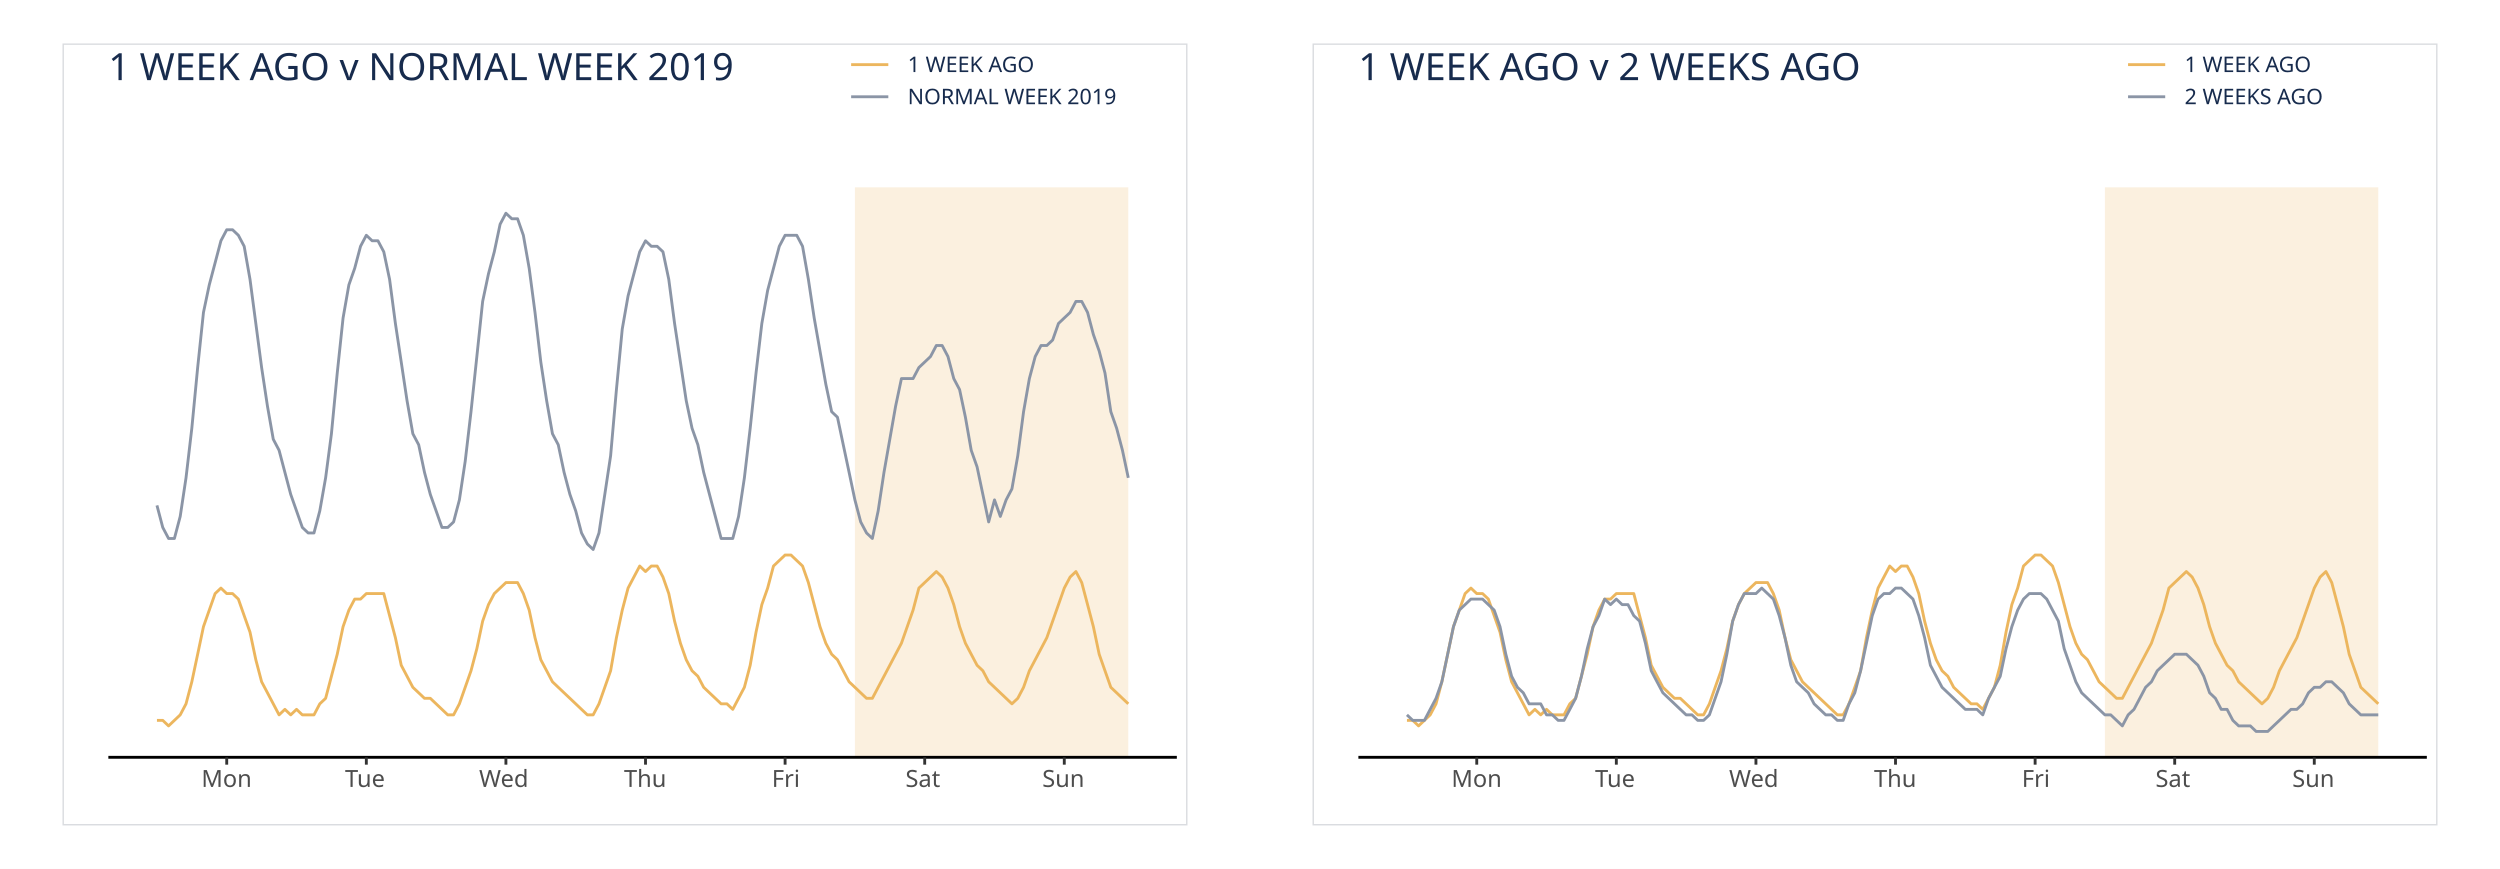
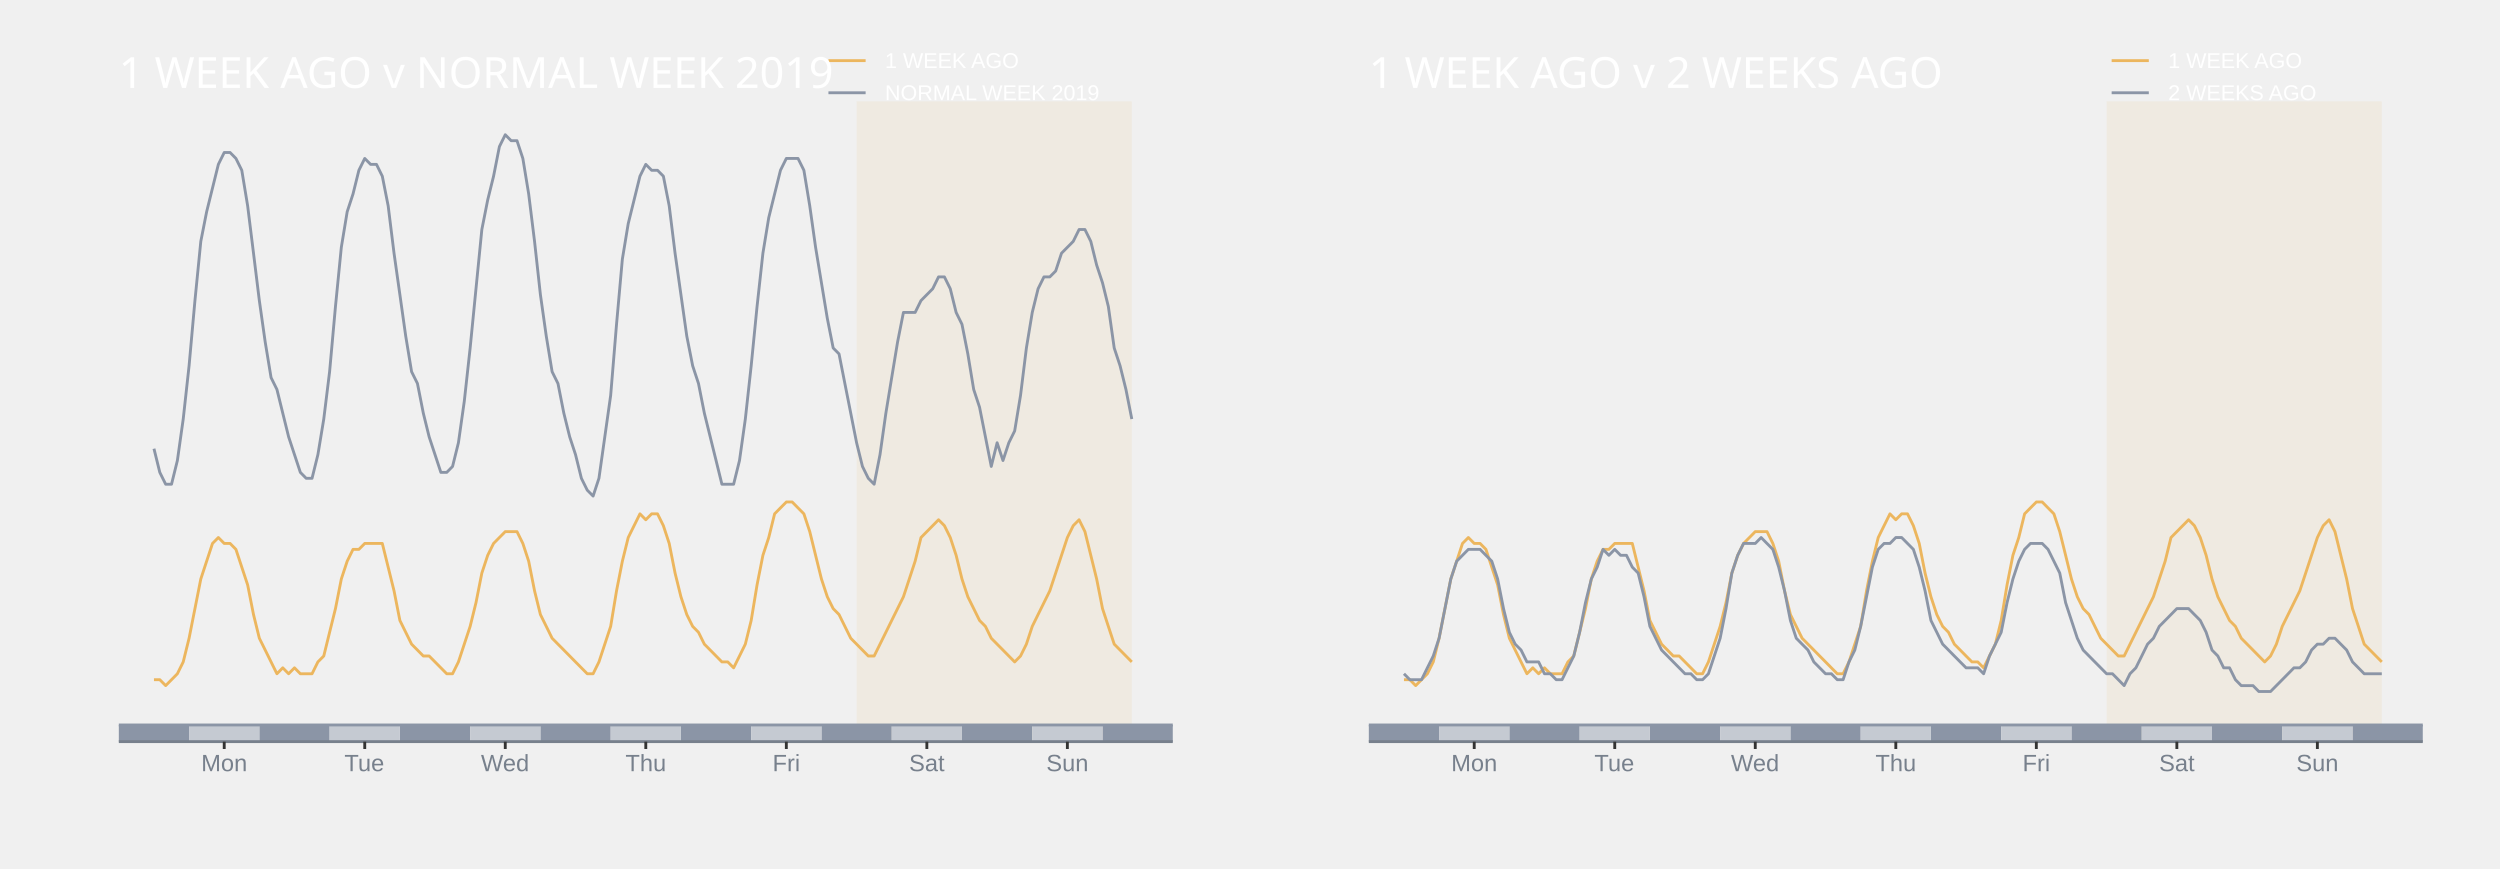
<svg xmlns="http://www.w3.org/2000/svg" viewBox="0 0 929.76 323.15">
  <defs>
    <style type="text/css">
    line, polyline, polygon, path, rect, circle {
      fill: none;
      stroke: #000000;
      stroke-linecap: round;
      stroke-linejoin: round;
      stroke-miterlimit: 10.00;
    }
  </style>
  </defs>
-   <rect width="100%" height="100%" style="stroke: none; fill: #FFFFFF;" />
+   <rect width="100%" height="100%" style="stroke: none; fill: none;" />
  <defs>
    <clipPath id="cpMjMuMjR8NDQxLjY0fDMwNi45OXwxNi4xNg==">
      <rect x="23.24" y="16.16" width="418.39" height="290.83" />
    </clipPath>
  </defs>
-   <rect x="23.24" y="16.16" width="418.39" height="290.83" style="stroke-width: 1.07; stroke: #DADCE0;" clip-path="url(#cpMjMuMjR8NDQxLjY0fDMwNi45OXwxNi4xNg==)" />
  <defs>
    <clipPath id="cpMC4wMHw5MjkuNzZ8MzIzLjE1fDAuMDA=">
      <rect x="0.00" y="0.00" width="929.76" height="323.15" />
    </clipPath>
  </defs>
  <defs>
-     <clipPath id="cpNDAuMzB8NDM3LjY3fDI4MS42NXw2OS42Ng==">
-       <rect x="40.30" y="69.66" width="397.37" height="211.99" />
+     <clipPath id="cpNDQuMTl8NDM2LjE2fDI3NS44MnwzNy42OQ==">
+       <rect x="44.19" y="37.69" width="391.97" height="238.13" />
    </clipPath>
  </defs>
-   <rect x="40.30" y="69.66" width="397.37" height="211.99" style="stroke-width: 1.07; stroke: none; fill: #FFFFFF;" clip-path="url(#cpNDAuMzB8NDM3LjY3fDI4MS42NXw2OS42Ng==)" />
-   <rect x="317.94" y="69.66" width="101.67" height="211.99" style="stroke-width: 1.07; stroke: none; stroke-linecap: square; stroke-linejoin: miter; fill: #FBF0DF;" clip-path="url(#cpNDAuMzB8NDM3LjY3fDI4MS42NXw2OS42Ng==)" />
-   <polyline points="58.37,267.91 60.53,267.91 62.69,269.96 64.86,267.91 67.02,265.86 69.18,261.76 71.34,253.56 73.51,243.31 75.67,233.06 77.83,226.91 80.00,220.76 82.16,218.71 84.32,220.76 86.49,220.76 88.65,222.81 90.81,228.96 92.98,235.11 95.14,245.36 97.30,253.56 99.47,257.66 101.63,261.76 103.79,265.86 105.95,263.81 108.12,265.86 110.28,263.81 112.44,265.86 114.61,265.86 116.77,265.86 118.93,261.76 121.10,259.71 123.26,251.51 125.42,243.31 127.59,233.06 129.75,226.91 131.91,222.81 134.08,222.81 136.24,220.76 138.40,220.76 140.56,220.76 142.73,220.76 144.89,228.96 147.05,237.16 149.22,247.41 151.38,251.51 153.54,255.61 155.71,257.66 157.87,259.71 160.03,259.71 162.20,261.76 164.36,263.81 166.52,265.86 168.69,265.86 170.85,261.76 173.01,255.61 175.17,249.46 177.34,241.26 179.50,231.01 181.66,224.86 183.83,220.76 185.99,218.71 188.15,216.66 190.32,216.66 192.48,216.66 194.64,220.76 196.81,226.91 198.97,237.16 201.13,245.36 203.30,249.46 205.46,253.56 207.62,255.61 209.78,257.66 211.95,259.71 214.11,261.76 216.27,263.81 218.44,265.86 220.60,265.86 222.76,261.76 224.93,255.61 227.09,249.46 229.25,237.16 231.42,226.91 233.58,218.71 235.74,214.61 237.91,210.51 240.07,212.56 242.23,210.51 244.39,210.51 246.56,214.61 248.72,220.76 250.88,231.01 253.05,239.21 255.21,245.36 257.37,249.46 259.54,251.51 261.70,255.61 263.86,257.66 266.03,259.71 268.19,261.76 270.35,261.76 272.52,263.81 274.68,259.71 276.84,255.61 279.00,247.41 281.17,235.11 283.33,224.86 285.49,218.71 287.66,210.51 289.82,208.46 291.98,206.41 294.15,206.41 296.31,208.46 298.47,210.51 300.64,216.66 302.80,224.86 304.96,233.06 307.12,239.21 309.29,243.31 311.45,245.36 313.61,249.46 315.78,253.56 317.94,255.61 320.10,257.66 322.27,259.71 324.43,259.71 326.59,255.61 328.76,251.51 330.92,247.41 333.08,243.31 335.25,239.21 337.41,233.06 339.57,226.91 341.73,218.71 343.90,216.66 346.06,214.61 348.22,212.56 350.39,214.61 352.55,218.71 354.71,224.86 356.88,233.06 359.04,239.21 361.20,243.31 363.37,247.41 365.53,249.46 367.69,253.56 369.86,255.61 372.02,257.66 374.18,259.71 376.34,261.76 378.51,259.71 380.67,255.61 382.83,249.46 385.00,245.36 387.16,241.26 389.32,237.16 391.49,231.01 393.65,224.86 395.81,218.71 397.98,214.61 400.14,212.56 402.30,216.66 404.47,224.86 406.63,233.06 408.79,243.31 410.95,249.46 413.12,255.61 415.28,257.66 417.44,259.71 419.61,261.76 " style="stroke-width: 1.07; stroke: #ECB65E; stroke-linecap: butt;" clip-path="url(#cpNDAuMzB8NDM3LjY3fDI4MS42NXw2OS42Ng==)" />
-   <polyline points="58.37,187.96 60.53,196.16 62.69,200.26 64.86,200.26 67.02,192.06 69.18,177.71 71.34,159.26 73.51,136.70 75.67,116.20 77.83,105.95 80.00,97.75 82.16,89.55 84.32,85.45 86.49,85.45 88.65,87.50 90.81,91.60 92.98,103.90 95.14,120.30 97.30,136.70 99.47,151.06 101.63,163.36 103.79,167.46 105.95,175.66 108.12,183.86 110.28,190.01 112.44,196.16 114.61,198.21 116.77,198.21 118.93,190.01 121.10,177.71 123.26,161.31 125.42,138.75 127.59,118.25 129.75,105.95 131.91,99.80 134.08,91.60 136.24,87.50 138.40,89.55 140.56,89.55 142.73,93.65 144.89,103.90 147.05,120.30 149.22,134.65 151.38,149.01 153.54,161.31 155.71,165.41 157.87,175.66 160.03,183.86 162.20,190.01 164.36,196.16 166.52,196.16 168.69,194.11 170.85,185.91 173.01,171.56 175.17,153.11 177.34,132.60 179.50,112.10 181.66,101.85 183.83,93.65 185.99,83.40 188.15,79.30 190.32,81.35 192.48,81.35 194.64,87.50 196.81,99.80 198.97,116.20 201.13,134.65 203.30,149.01 205.46,161.31 207.62,165.41 209.78,175.66 211.95,183.86 214.11,190.01 216.27,198.21 218.44,202.31 220.60,204.36 222.76,198.21 224.93,183.86 227.09,169.51 229.25,144.91 231.42,122.35 233.58,110.05 235.74,101.85 237.91,93.65 240.07,89.55 242.23,91.60 244.39,91.60 246.56,93.65 248.72,103.90 250.88,120.30 253.05,134.65 255.21,149.01 257.37,159.26 259.54,165.41 261.70,175.66 263.86,183.86 266.03,192.06 268.19,200.26 270.35,200.26 272.52,200.26 274.68,192.06 276.84,177.71 279.00,159.26 281.17,138.75 283.33,120.30 285.49,108.00 287.66,99.80 289.82,91.60 291.98,87.50 294.15,87.50 296.31,87.50 298.47,91.60 300.64,103.90 302.80,118.25 304.96,130.55 307.12,142.86 309.29,153.11 311.45,155.16 313.61,165.41 315.78,175.66 317.94,185.91 320.10,194.11 322.27,198.21 324.43,200.26 326.59,190.01 328.76,175.66 330.92,163.36 333.08,151.06 335.25,140.80 337.41,140.80 339.57,140.80 341.73,136.70 343.90,134.65 346.06,132.60 348.22,128.50 350.39,128.50 352.55,132.60 354.71,140.80 356.88,144.91 359.04,155.16 361.20,167.46 363.37,173.61 365.53,183.86 367.69,194.11 369.86,185.91 372.02,192.06 374.18,185.91 376.34,181.81 378.51,169.51 380.67,153.11 382.83,140.80 385.00,132.60 387.16,128.50 389.32,128.50 391.49,126.45 393.65,120.30 395.81,118.25 397.98,116.20 400.14,112.10 402.30,112.10 404.47,116.20 406.63,124.40 408.79,130.55 410.95,138.75 413.12,153.11 415.28,159.26 417.44,167.46 419.61,177.71 " style="stroke-width: 1.07; stroke: #8B95A6; stroke-linecap: butt;" clip-path="url(#cpNDAuMzB8NDM3LjY3fDI4MS42NXw2OS42Ng==)" />
+   <rect x="318.57" y="37.69" width="102.35" height="238.13" style="stroke-width: 1.07; stroke: none; stroke-linecap: square; stroke-linejoin: miter; fill: #ECB65E; fill-opacity: 0.10;" clip-path="url(#cpNDQuMTl8NDM2LjE2fDI3NS44MnwzNy42OQ==)" />
+   <rect x="44.19" y="269.61" width="26.13" height="6.21" style="stroke-width: 1.07; stroke: none; stroke-linecap: square; stroke-linejoin: miter; fill: #8B95A6;" clip-path="url(#cpNDQuMTl8NDM2LjE2fDI3NS44MnwzNy42OQ==)" />
+   <rect x="96.45" y="269.61" width="26.13" height="6.21" style="stroke-width: 1.07; stroke: none; stroke-linecap: square; stroke-linejoin: miter; fill: #8B95A6;" clip-path="url(#cpNDQuMTl8NDM2LjE2fDI3NS44MnwzNy42OQ==)" />
+   <rect x="148.72" y="269.61" width="26.13" height="6.21" style="stroke-width: 1.07; stroke: none; stroke-linecap: square; stroke-linejoin: miter; fill: #8B95A6;" clip-path="url(#cpNDQuMTl8NDM2LjE2fDI3NS44MnwzNy42OQ==)" />
+   <rect x="200.98" y="269.61" width="26.13" height="6.21" style="stroke-width: 1.07; stroke: none; stroke-linecap: square; stroke-linejoin: miter; fill: #8B95A6;" clip-path="url(#cpNDQuMTl8NDM2LjE2fDI3NS44MnwzNy42OQ==)" />
+   <rect x="253.24" y="269.61" width="26.13" height="6.21" style="stroke-width: 1.07; stroke: none; stroke-linecap: square; stroke-linejoin: miter; fill: #8B95A6;" clip-path="url(#cpNDQuMTl8NDM2LjE2fDI3NS44MnwzNy42OQ==)" />
+   <rect x="305.50" y="269.61" width="26.13" height="6.21" style="stroke-width: 1.07; stroke: none; stroke-linecap: square; stroke-linejoin: miter; fill: #8B95A6;" clip-path="url(#cpNDQuMTl8NDM2LjE2fDI3NS44MnwzNy42OQ==)" />
+   <rect x="357.76" y="269.61" width="26.13" height="6.21" style="stroke-width: 1.07; stroke: none; stroke-linecap: square; stroke-linejoin: miter; fill: #8B95A6;" clip-path="url(#cpNDQuMTl8NDM2LjE2fDI3NS44MnwzNy42OQ==)" />
+   <rect x="410.03" y="269.61" width="26.13" height="6.21" style="stroke-width: 1.07; stroke: none; stroke-linecap: square; stroke-linejoin: miter; fill: #8B95A6;" clip-path="url(#cpNDQuMTl8NDM2LjE2fDI3NS44MnwzNy42OQ==)" />
+   <rect x="70.32" y="269.61" width="26.13" height="6.21" style="stroke-width: 1.07; stroke: none; stroke-linecap: square; stroke-linejoin: miter; fill: #C5CAD2;" clip-path="url(#cpNDQuMTl8NDM2LjE2fDI3NS44MnwzNy42OQ==)" />
+   <rect x="122.58" y="269.61" width="26.13" height="6.21" style="stroke-width: 1.07; stroke: none; stroke-linecap: square; stroke-linejoin: miter; fill: #C5CAD2;" clip-path="url(#cpNDQuMTl8NDM2LjE2fDI3NS44MnwzNy42OQ==)" />
+   <rect x="174.85" y="269.61" width="26.13" height="6.21" style="stroke-width: 1.07; stroke: none; stroke-linecap: square; stroke-linejoin: miter; fill: #C5CAD2;" clip-path="url(#cpNDQuMTl8NDM2LjE2fDI3NS44MnwzNy42OQ==)" />
+   <rect x="227.11" y="269.61" width="26.13" height="6.21" style="stroke-width: 1.07; stroke: none; stroke-linecap: square; stroke-linejoin: miter; fill: #C5CAD2;" clip-path="url(#cpNDQuMTl8NDM2LjE2fDI3NS44MnwzNy42OQ==)" />
+   <rect x="279.37" y="269.61" width="26.13" height="6.21" style="stroke-width: 1.07; stroke: none; stroke-linecap: square; stroke-linejoin: miter; fill: #C5CAD2;" clip-path="url(#cpNDQuMTl8NDM2LjE2fDI3NS44MnwzNy42OQ==)" />
+   <rect x="331.63" y="269.61" width="26.13" height="6.21" style="stroke-width: 1.07; stroke: none; stroke-linecap: square; stroke-linejoin: miter; fill: #C5CAD2;" clip-path="url(#cpNDQuMTl8NDM2LjE2fDI3NS44MnwzNy42OQ==)" />
+   <rect x="383.90" y="269.61" width="26.13" height="6.21" style="stroke-width: 1.07; stroke: none; stroke-linecap: square; stroke-linejoin: miter; fill: #C5CAD2;" clip-path="url(#cpNDQuMTl8NDM2LjE2fDI3NS44MnwzNy42OQ==)" />
+   <line x1="44.19" y1="269.61" x2="436.16" y2="269.61" style="stroke-width: 1.07; stroke: #8B95A6; stroke-linecap: butt;" clip-path="url(#cpNDQuMTl8NDM2LjE2fDI3NS44MnwzNy42OQ==)" />
+   <polyline points="57.26,252.78 59.43,252.78 61.61,254.98 63.79,252.78 65.97,250.57 68.14,246.17 70.32,237.36 72.50,226.34 74.68,215.33 76.85,208.72 79.03,202.11 81.21,199.91 83.39,202.11 85.57,202.11 87.74,204.31 89.92,210.92 92.10,217.53 94.28,228.55 96.45,237.36 98.63,241.76 100.81,246.17 102.99,250.57 105.16,248.37 107.34,250.57 109.52,248.37 111.70,250.57 113.87,250.57 116.05,250.57 118.23,246.17 120.41,243.97 122.58,235.15 124.76,226.34 126.94,215.33 129.12,208.72 131.29,204.31 133.47,204.31 135.65,202.11 137.83,202.11 140.01,202.11 142.18,202.11 144.36,210.92 146.54,219.73 148.72,230.75 150.89,235.15 153.07,239.56 155.25,241.76 157.43,243.97 159.60,243.97 161.78,246.17 163.96,248.37 166.14,250.57 168.31,250.57 170.49,246.17 172.67,239.56 174.85,232.95 177.02,224.14 179.20,213.13 181.38,206.52 183.56,202.11 185.73,199.91 187.91,197.71 190.09,197.71 192.27,197.71 194.45,202.11 196.62,208.72 198.80,219.73 200.98,228.55 203.16,232.95 205.33,237.36 207.51,239.56 209.69,241.76 211.87,243.97 214.04,246.17 216.22,248.37 218.40,250.57 220.58,250.57 222.75,246.17 224.93,239.56 227.11,232.95 229.29,219.73 231.46,208.72 233.64,199.91 235.82,195.50 238.00,191.10 240.17,193.30 242.35,191.10 244.53,191.10 246.71,195.50 248.88,202.11 251.06,213.13 253.24,221.94 255.42,228.55 257.60,232.95 259.77,235.15 261.95,239.56 264.13,241.76 266.31,243.97 268.48,246.17 270.66,246.17 272.84,248.37 275.02,243.97 277.19,239.56 279.37,230.75 281.55,217.53 283.73,206.52 285.90,199.91 288.08,191.10 290.26,188.89 292.44,186.69 294.61,186.69 296.79,188.89 298.97,191.10 301.15,197.71 303.32,206.52 305.50,215.33 307.68,221.94 309.86,226.34 312.04,228.55 314.21,232.95 316.39,237.36 318.57,239.56 320.75,241.76 322.92,243.97 325.10,243.97 327.28,239.56 329.46,235.15 331.63,230.75 333.81,226.34 335.99,221.94 338.17,215.33 340.34,208.72 342.52,199.91 344.70,197.71 346.88,195.50 349.05,193.30 351.23,195.50 353.41,199.91 355.59,206.52 357.76,215.33 359.94,221.94 362.12,226.34 364.30,230.75 366.48,232.95 368.65,237.36 370.83,239.56 373.01,241.76 375.19,243.97 377.36,246.17 379.54,243.97 381.72,239.56 383.90,232.95 386.07,228.55 388.25,224.14 390.43,219.73 392.61,213.13 394.78,206.52 396.96,199.91 399.14,195.50 401.32,193.30 403.49,197.71 405.67,206.52 407.85,215.33 410.03,226.34 412.20,232.95 414.38,239.56 416.56,241.76 418.74,243.97 420.92,246.17 " style="stroke-width: 1.07; stroke: #ECB65E; stroke-linecap: butt;" clip-path="url(#cpNDQuMTl8NDM2LjE2fDI3NS44MnwzNy42OQ==)" />
+   <polyline points="57.26,166.87 59.43,175.68 61.61,180.08 63.79,180.08 65.97,171.27 68.14,155.85 70.32,136.03 72.50,111.79 74.68,89.77 76.85,78.75 79.03,69.94 81.21,61.13 83.39,56.72 85.57,56.72 87.74,58.93 89.92,63.33 92.10,76.55 94.28,94.17 96.45,111.79 98.63,127.21 100.81,140.43 102.99,144.84 105.16,153.65 107.34,162.46 109.52,169.07 111.70,175.68 113.87,177.88 116.05,177.88 118.23,169.07 120.41,155.85 122.58,138.23 124.76,114.00 126.94,91.97 129.12,78.75 131.29,72.14 133.47,63.33 135.65,58.93 137.83,61.13 140.01,61.13 142.18,65.53 144.36,76.55 146.54,94.17 148.72,109.59 150.89,125.01 153.07,138.23 155.25,142.63 157.43,153.65 159.60,162.46 161.78,169.07 163.96,175.68 166.14,175.68 168.31,173.47 170.49,164.66 172.67,149.24 174.85,129.42 177.02,107.39 179.20,85.36 181.38,74.35 183.56,65.53 185.73,54.52 187.91,50.11 190.09,52.32 192.27,52.32 194.45,58.93 196.62,72.14 198.80,89.77 200.98,109.59 203.16,125.01 205.33,138.23 207.51,142.63 209.69,153.65 211.87,162.46 214.04,169.07 216.22,177.88 218.40,182.29 220.58,184.49 222.75,177.88 224.93,162.46 227.11,147.04 229.29,120.61 231.46,96.37 233.64,83.16 235.82,74.35 238.00,65.53 240.17,61.13 242.35,63.33 244.53,63.33 246.71,65.53 248.88,76.55 251.06,94.17 253.24,109.59 255.42,125.01 257.60,136.03 259.77,142.63 261.95,153.65 264.13,162.46 266.31,171.27 268.48,180.08 270.66,180.08 272.84,180.08 275.02,171.27 277.19,155.85 279.37,136.03 281.55,114.00 283.73,94.17 285.90,80.95 288.08,72.14 290.26,63.33 292.44,58.93 294.61,58.93 296.79,58.93 298.97,63.33 301.15,76.55 303.32,91.97 305.50,105.19 307.68,118.40 309.86,129.42 312.04,131.62 314.21,142.63 316.39,153.65 318.57,164.66 320.75,173.47 322.92,177.88 325.10,180.08 327.28,169.07 329.46,153.65 331.63,140.43 333.81,127.21 335.99,116.20 338.17,116.20 340.34,116.20 342.52,111.79 344.70,109.59 346.88,107.39 349.05,102.98 351.23,102.98 353.41,107.39 355.59,116.20 357.76,120.61 359.94,131.62 362.12,144.84 364.30,151.45 366.48,162.46 368.65,173.47 370.83,164.66 373.01,171.27 375.19,164.66 377.36,160.26 379.54,147.04 381.72,129.42 383.90,116.20 386.07,107.39 388.25,102.98 390.43,102.98 392.61,100.78 394.78,94.17 396.96,91.97 399.14,89.77 401.32,85.36 403.49,85.36 405.67,89.77 407.85,98.58 410.03,105.19 412.20,114.00 414.38,129.42 416.56,136.03 418.74,144.84 420.92,155.85 " style="stroke-width: 1.07; stroke: #8B95A6; stroke-linecap: butt;" clip-path="url(#cpNDQuMTl8NDM2LjE2fDI3NS44MnwzNy42OQ==)" />
  <defs>
    <clipPath id="cpMC4wMHw5MjkuNzZ8MzIzLjE1fDAuMDA=">
      <rect x="0.00" y="0.00" width="929.76" height="323.15" />
    </clipPath>
  </defs>
-   <polyline points="40.30,281.65 437.67,281.65 " style="stroke-width: 1.07; stroke-linecap: butt;" clip-path="url(#cpMC4wMHw5MjkuNzZ8MzIzLjE1fDAuMDA=)" />
-   <polyline points="84.32,284.39 84.32,281.65 " style="stroke-width: 1.07; stroke: #333333; stroke-linecap: butt;" clip-path="url(#cpMC4wMHw5MjkuNzZ8MzIzLjE1fDAuMDA=)" />
-   <polyline points="136.24,284.39 136.24,281.65 " style="stroke-width: 1.07; stroke: #333333; stroke-linecap: butt;" clip-path="url(#cpMC4wMHw5MjkuNzZ8MzIzLjE1fDAuMDA=)" />
-   <polyline points="188.15,284.39 188.15,281.65 " style="stroke-width: 1.07; stroke: #333333; stroke-linecap: butt;" clip-path="url(#cpMC4wMHw5MjkuNzZ8MzIzLjE1fDAuMDA=)" />
-   <polyline points="240.07,284.39 240.07,281.65 " style="stroke-width: 1.07; stroke: #333333; stroke-linecap: butt;" clip-path="url(#cpMC4wMHw5MjkuNzZ8MzIzLjE1fDAuMDA=)" />
-   <polyline points="291.98,284.39 291.98,281.65 " style="stroke-width: 1.07; stroke: #333333; stroke-linecap: butt;" clip-path="url(#cpMC4wMHw5MjkuNzZ8MzIzLjE1fDAuMDA=)" />
-   <polyline points="343.90,284.39 343.90,281.65 " style="stroke-width: 1.07; stroke: #333333; stroke-linecap: butt;" clip-path="url(#cpMC4wMHw5MjkuNzZ8MzIzLjE1fDAuMDA=)" />
-   <polyline points="395.81,284.39 395.81,281.65 " style="stroke-width: 1.07; stroke: #333333; stroke-linecap: butt;" clip-path="url(#cpMC4wMHw5MjkuNzZ8MzIzLjE1fDAuMDA=)" />
+   <polyline points="44.19,275.82 436.16,275.82 " style="stroke-width: 1.07; stroke: #77808C; stroke-linecap: butt;" clip-path="url(#cpMC4wMHw5MjkuNzZ8MzIzLjE1fDAuMDA=)" />
+   <polyline points="83.39,278.56 83.39,275.82 " style="stroke-width: 1.07; stroke: #333333; stroke-linecap: butt;" clip-path="url(#cpMC4wMHw5MjkuNzZ8MzIzLjE1fDAuMDA=)" />
+   <polyline points="135.65,278.56 135.65,275.82 " style="stroke-width: 1.07; stroke: #333333; stroke-linecap: butt;" clip-path="url(#cpMC4wMHw5MjkuNzZ8MzIzLjE1fDAuMDA=)" />
+   <polyline points="187.91,278.56 187.91,275.82 " style="stroke-width: 1.07; stroke: #333333; stroke-linecap: butt;" clip-path="url(#cpMC4wMHw5MjkuNzZ8MzIzLjE1fDAuMDA=)" />
+   <polyline points="240.17,278.56 240.17,275.82 " style="stroke-width: 1.07; stroke: #333333; stroke-linecap: butt;" clip-path="url(#cpMC4wMHw5MjkuNzZ8MzIzLjE1fDAuMDA=)" />
+   <polyline points="292.44,278.56 292.44,275.82 " style="stroke-width: 1.07; stroke: #333333; stroke-linecap: butt;" clip-path="url(#cpMC4wMHw5MjkuNzZ8MzIzLjE1fDAuMDA=)" />
+   <polyline points="344.70,278.56 344.70,275.82 " style="stroke-width: 1.07; stroke: #333333; stroke-linecap: butt;" clip-path="url(#cpMC4wMHw5MjkuNzZ8MzIzLjE1fDAuMDA=)" />
+   <polyline points="396.96,278.56 396.96,275.82 " style="stroke-width: 1.07; stroke: #333333; stroke-linecap: butt;" clip-path="url(#cpMC4wMHw5MjkuNzZ8MzIzLjE1fDAuMDA=)" />
  <g clip-path="url(#cpMC4wMHw5MjkuNzZ8MzIzLjE1fDAuMDA=)">
-     <text x="74.90" y="292.67" style="font-size: 8.80px; fill: #4D4D4D; font-family: Poppins;" textLength="18.84px" lengthAdjust="spacingAndGlyphs">Mon</text>
+     <text x="74.83" y="286.81" style="font-size: 8.80px; fill: #77808C; font-family: Arimo;" textLength="17.12px" lengthAdjust="spacingAndGlyphs">Mon</text>
  </g>
  <g clip-path="url(#cpMC4wMHw5MjkuNzZ8MzIzLjE1fDAuMDA=)">
-     <text x="128.31" y="292.67" style="font-size: 8.80px; fill: #4D4D4D; font-family: Poppins;" textLength="15.85px" lengthAdjust="spacingAndGlyphs">Tue</text>
+     <text x="128.07" y="286.81" style="font-size: 8.80px; fill: #77808C; font-family: Arimo;" textLength="15.16px" lengthAdjust="spacingAndGlyphs">Tue</text>
  </g>
  <g clip-path="url(#cpMC4wMHw5MjkuNzZ8MzIzLjE1fDAuMDA=)">
-     <text x="178.16" y="292.67" style="font-size: 8.80px; fill: #4D4D4D; font-family: Poppins;" textLength="19.99px" lengthAdjust="spacingAndGlyphs">Wed</text>
+     <text x="178.87" y="286.81" style="font-size: 8.80px; fill: #77808C; font-family: Arimo;" textLength="18.09px" lengthAdjust="spacingAndGlyphs">Wed</text>
  </g>
  <g clip-path="url(#cpMC4wMHw5MjkuNzZ8MzIzLjE1fDAuMDA=)">
-     <text x="232.06" y="292.67" style="font-size: 8.80px; fill: #4D4D4D; font-family: Poppins;" textLength="16.02px" lengthAdjust="spacingAndGlyphs">Thu</text>
+     <text x="232.59" y="286.81" style="font-size: 8.80px; fill: #77808C; font-family: Arimo;" textLength="15.16px" lengthAdjust="spacingAndGlyphs">Thu</text>
  </g>
  <g clip-path="url(#cpMC4wMHw5MjkuNzZ8MzIzLjE1fDAuMDA=)">
-     <text x="287.04" y="292.67" style="font-size: 8.80px; fill: #4D4D4D; font-family: Poppins;" textLength="9.88px" lengthAdjust="spacingAndGlyphs">Fri</text>
+     <text x="287.31" y="286.81" style="font-size: 8.80px; fill: #77808C; font-family: Arimo;" textLength="10.26px" lengthAdjust="spacingAndGlyphs">Fri</text>
  </g>
  <g clip-path="url(#cpMC4wMHw5MjkuNzZ8MzIzLjE1fDAuMDA=)">
-     <text x="336.74" y="292.67" style="font-size: 8.80px; fill: #4D4D4D; font-family: Poppins;" textLength="14.32px" lengthAdjust="spacingAndGlyphs">Sat</text>
+     <text x="338.09" y="286.81" style="font-size: 8.80px; fill: #77808C; font-family: Arimo;" textLength="13.21px" lengthAdjust="spacingAndGlyphs">Sat</text>
  </g>
  <g clip-path="url(#cpMC4wMHw5MjkuNzZ8MzIzLjE1fDAuMDA=)">
-     <text x="387.60" y="292.67" style="font-size: 8.80px; fill: #4D4D4D; font-family: Poppins;" textLength="16.43px" lengthAdjust="spacingAndGlyphs">Sun</text>
+     <text x="389.13" y="286.81" style="font-size: 8.80px; fill: #77808C; font-family: Arimo;" textLength="15.66px" lengthAdjust="spacingAndGlyphs">Sun</text>
  </g>
-   <line x1="316.54" y1="24.03" x2="330.37" y2="24.03" style="stroke-width: 1.07; stroke: #ECB65E; stroke-linecap: butt;" clip-path="url(#cpMC4wMHw5MjkuNzZ8MzIzLjE1fDAuMDA=)" />
-   <line x1="316.54" y1="35.98" x2="330.37" y2="35.98" style="stroke-width: 1.07; stroke: #8B95A6; stroke-linecap: butt;" clip-path="url(#cpMC4wMHw5MjkuNzZ8MzIzLjE1fDAuMDA=)" />
+   <line x1="308.10" y1="22.55" x2="321.93" y2="22.55" style="stroke-width: 1.07; stroke: #ECB65E; stroke-linecap: butt;" clip-path="url(#cpMC4wMHw5MjkuNzZ8MzIzLjE1fDAuMDA=)" />
+   <line x1="308.10" y1="34.50" x2="321.93" y2="34.50" style="stroke-width: 1.07; stroke: #8B95A6; stroke-linecap: butt;" clip-path="url(#cpMC4wMHw5MjkuNzZ8MzIzLjE1fDAuMDA=)" />
  <g clip-path="url(#cpMC4wMHw5MjkuNzZ8MzIzLjE1fDAuMDA=)">
-     <text x="337.58" y="26.80" style="font-size: 8.00px; fill: #172B4D; font-family: Poppins;" textLength="45.54px" lengthAdjust="spacingAndGlyphs">1 WEEK AGO</text>
+     <text x="329.13" y="25.30" style="font-size: 8.00px; fill: #FFFFFF; font-family: Arimo;" textLength="50.23px" lengthAdjust="spacingAndGlyphs">1 WEEK AGO</text>
  </g>
  <g clip-path="url(#cpMC4wMHw5MjkuNzZ8MzIzLjE1fDAuMDA=)">
-     <text x="337.58" y="38.75" style="font-size: 8.00px; fill: #172B4D; font-family: Poppins;" textLength="74.82px" lengthAdjust="spacingAndGlyphs">NORMAL WEEK 2019</text>
+     <text x="329.13" y="37.25" style="font-size: 8.00px; fill: #FFFFFF; font-family: Arimo;" textLength="80.03px" lengthAdjust="spacingAndGlyphs">NORMAL WEEK 2019</text>
  </g>
  <g clip-path="url(#cpMC4wMHw5MjkuNzZ8MzIzLjE1fDAuMDA=)">
-     <text x="40.30" y="29.81" style="font-size: 14.00px; fill: #172B4D; font-family: Poppins;" textLength="225.96px" lengthAdjust="spacingAndGlyphs">1 WEEK AGO v NORMAL WEEK 2019</text>
+     <text x="44.19" y="32.71" style="font-size: 16.00px; fill: #FFFFFF; font-family: Poppins;" textLength="258.24px" lengthAdjust="spacingAndGlyphs">1 WEEK AGO v NORMAL WEEK 2019</text>
  </g>
  <defs>
    <clipPath id="cpNDg4LjEzfDkwNi41MnwzMDYuOTl8MTYuMTY=">
      <rect x="488.13" y="16.16" width="418.39" height="290.83" />
    </clipPath>
  </defs>
-   <rect x="488.13" y="16.16" width="418.39" height="290.83" style="stroke-width: 1.07; stroke: #DADCE0;" clip-path="url(#cpNDg4LjEzfDkwNi41MnwzMDYuOTl8MTYuMTY=)" />
  <defs>
    <clipPath id="cpMC4wMHw5MjkuNzZ8MzIzLjE1fDAuMDA=">
      <rect x="0.00" y="0.00" width="929.76" height="323.15" />
    </clipPath>
  </defs>
  <defs>
-     <clipPath id="cpNTA1LjE5fDkwMi41NXwyODEuNjV8NjkuNjY=">
-       <rect x="505.19" y="69.66" width="397.37" height="211.99" />
+     <clipPath id="cpNTA5LjA3fDkwMS4wNHwyNzUuODJ8MzcuNjk=">
+       <rect x="509.07" y="37.69" width="391.97" height="238.13" />
    </clipPath>
  </defs>
-   <rect x="505.19" y="69.66" width="397.37" height="211.99" style="stroke-width: 1.07; stroke: none; fill: #FFFFFF;" clip-path="url(#cpNTA1LjE5fDkwMi41NXwyODEuNjV8NjkuNjY=)" />
-   <rect x="782.82" y="69.66" width="101.67" height="211.99" style="stroke-width: 1.07; stroke: none; stroke-linecap: square; stroke-linejoin: miter; fill: #FBF0DF;" clip-path="url(#cpNTA1LjE5fDkwMi41NXwyODEuNjV8NjkuNjY=)" />
-   <polyline points="523.25,267.91 525.41,267.91 527.57,269.96 529.74,267.91 531.90,265.86 534.06,261.76 536.23,253.56 538.39,243.31 540.55,233.06 542.72,226.91 544.88,220.76 547.04,218.71 549.21,220.76 551.37,220.76 553.53,222.81 555.69,228.96 557.86,235.11 560.02,245.36 562.18,253.56 564.35,257.66 566.51,261.76 568.67,265.86 570.84,263.81 573.00,265.86 575.16,263.81 577.33,265.86 579.49,265.86 581.65,265.86 583.82,261.76 585.98,259.71 588.14,251.51 590.30,243.31 592.47,233.06 594.63,226.91 596.79,222.81 598.96,222.81 601.12,220.76 603.28,220.76 605.45,220.76 607.61,220.76 609.77,228.96 611.94,237.16 614.10,247.41 616.26,251.51 618.43,255.61 620.59,257.66 622.75,259.71 624.91,259.71 627.08,261.76 629.24,263.81 631.40,265.86 633.57,265.86 635.73,261.76 637.89,255.61 640.06,249.46 642.22,241.26 644.38,231.01 646.55,224.86 648.71,220.76 650.87,218.71 653.04,216.66 655.20,216.66 657.36,216.66 659.52,220.76 661.69,226.91 663.85,237.16 666.01,245.36 668.18,249.46 670.34,253.56 672.50,255.61 674.67,257.66 676.83,259.71 678.99,261.76 681.16,263.81 683.32,265.86 685.48,265.86 687.65,261.76 689.81,255.61 691.97,249.46 694.13,237.16 696.30,226.91 698.46,218.71 700.62,214.61 702.79,210.51 704.95,212.56 707.11,210.51 709.28,210.51 711.44,214.61 713.60,220.76 715.77,231.01 717.93,239.21 720.09,245.36 722.26,249.46 724.42,251.51 726.58,255.61 728.74,257.66 730.91,259.71 733.07,261.76 735.23,261.76 737.40,263.81 739.56,259.71 741.72,255.61 743.89,247.41 746.05,235.11 748.21,224.86 750.38,218.71 752.54,210.51 754.70,208.46 756.87,206.41 759.03,206.41 761.19,208.46 763.35,210.51 765.52,216.66 767.68,224.86 769.84,233.06 772.01,239.21 774.17,243.31 776.33,245.36 778.50,249.46 780.66,253.56 782.82,255.61 784.99,257.66 787.15,259.71 789.31,259.71 791.47,255.61 793.64,251.51 795.80,247.41 797.96,243.31 800.13,239.21 802.29,233.06 804.45,226.91 806.62,218.71 808.78,216.66 810.94,214.61 813.11,212.56 815.27,214.61 817.43,218.71 819.60,224.86 821.76,233.06 823.92,239.21 826.08,243.31 828.25,247.41 830.41,249.46 832.57,253.56 834.74,255.61 836.90,257.66 839.06,259.71 841.23,261.76 843.39,259.71 845.55,255.61 847.72,249.46 849.88,245.36 852.04,241.26 854.21,237.16 856.37,231.01 858.53,224.86 860.69,218.71 862.86,214.61 865.02,212.56 867.18,216.66 869.35,224.86 871.51,233.06 873.67,243.31 875.84,249.46 878.00,255.61 880.16,257.66 882.33,259.71 884.49,261.76 " style="stroke-width: 1.07; stroke: #ECB65E; stroke-linecap: butt;" clip-path="url(#cpNTA1LjE5fDkwMi41NXwyODEuNjV8NjkuNjY=)" />
-   <polyline points="523.25,265.86 525.41,267.91 527.57,267.91 529.74,267.91 531.90,263.81 534.06,259.71 536.23,253.56 538.39,243.31 540.55,233.06 542.72,226.91 544.88,224.86 547.04,222.81 549.21,222.81 551.37,222.81 553.53,224.86 555.69,226.91 557.86,233.06 560.02,243.31 562.18,251.51 564.35,255.61 566.51,257.66 568.67,261.76 570.84,261.76 573.00,261.76 575.16,265.86 577.33,265.86 579.49,267.91 581.65,267.91 583.82,263.81 585.98,259.71 588.14,251.51 590.30,241.26 592.47,233.06 594.63,228.96 596.79,222.81 598.96,224.86 601.12,222.81 603.28,224.86 605.45,224.86 607.61,228.96 609.77,231.01 611.94,239.21 614.10,249.46 616.26,253.56 618.43,257.66 620.59,259.71 622.75,261.76 624.91,263.81 627.08,265.86 629.24,265.86 631.40,267.91 633.57,267.91 635.73,265.86 637.89,259.71 640.06,253.56 642.22,243.31 644.38,231.01 646.55,224.86 648.71,220.76 650.87,220.76 653.04,220.76 655.20,218.71 657.36,220.76 659.52,222.81 661.69,228.96 663.85,237.16 666.01,247.41 668.18,253.56 670.34,255.61 672.50,257.66 674.67,261.76 676.83,263.81 678.99,265.86 681.16,265.86 683.32,267.91 685.48,267.91 687.65,261.76 689.81,257.66 691.97,249.46 694.13,239.21 696.30,228.96 698.46,222.81 700.62,220.76 702.79,220.76 704.95,218.71 707.11,218.71 709.28,220.76 711.44,222.81 713.60,228.96 715.77,237.16 717.93,247.41 720.09,251.51 722.26,255.61 724.42,257.66 726.58,259.71 728.74,261.76 730.91,263.81 733.07,263.81 735.23,263.81 737.40,265.86 739.56,259.71 741.72,255.61 743.89,251.51 746.05,241.26 748.21,233.06 750.38,226.91 752.54,222.81 754.70,220.76 756.87,220.76 759.03,220.76 761.19,222.81 763.35,226.91 765.52,231.01 767.68,241.26 769.84,247.41 772.01,253.56 774.17,257.66 776.33,259.71 778.50,261.76 780.66,263.81 782.82,265.86 784.99,265.86 787.15,267.91 789.31,269.96 791.47,265.86 793.64,263.81 795.80,259.71 797.96,255.61 800.13,253.56 802.29,249.46 804.45,247.41 806.62,245.36 808.78,243.31 810.94,243.31 813.11,243.31 815.27,245.36 817.43,247.41 819.60,251.51 821.76,257.66 823.92,259.71 826.08,263.81 828.25,263.81 830.41,267.91 832.57,269.96 834.74,269.96 836.90,269.96 839.06,272.02 841.23,272.02 843.39,272.02 845.55,269.96 847.72,267.91 849.88,265.86 852.04,263.81 854.21,263.81 856.37,261.76 858.53,257.66 860.69,255.61 862.86,255.61 865.02,253.56 867.18,253.56 869.35,255.61 871.51,257.66 873.67,261.76 875.84,263.81 878.00,265.86 880.16,265.86 882.33,265.86 884.49,265.86 " style="stroke-width: 1.07; stroke: #8B95A6; stroke-linecap: butt;" clip-path="url(#cpNTA1LjE5fDkwMi41NXwyODEuNjV8NjkuNjY=)" />
+   <rect x="783.45" y="37.69" width="102.35" height="238.13" style="stroke-width: 1.07; stroke: none; stroke-linecap: square; stroke-linejoin: miter; fill: #ECB65E; fill-opacity: 0.10;" clip-path="url(#cpNTA5LjA3fDkwMS4wNHwyNzUuODJ8MzcuNjk=)" />
+   <rect x="509.07" y="269.61" width="26.13" height="6.21" style="stroke-width: 1.07; stroke: none; stroke-linecap: square; stroke-linejoin: miter; fill: #8B95A6;" clip-path="url(#cpNTA5LjA3fDkwMS4wNHwyNzUuODJ8MzcuNjk=)" />
+   <rect x="561.34" y="269.61" width="26.13" height="6.21" style="stroke-width: 1.07; stroke: none; stroke-linecap: square; stroke-linejoin: miter; fill: #8B95A6;" clip-path="url(#cpNTA5LjA3fDkwMS4wNHwyNzUuODJ8MzcuNjk=)" />
+   <rect x="613.60" y="269.61" width="26.13" height="6.21" style="stroke-width: 1.07; stroke: none; stroke-linecap: square; stroke-linejoin: miter; fill: #8B95A6;" clip-path="url(#cpNTA5LjA3fDkwMS4wNHwyNzUuODJ8MzcuNjk=)" />
+   <rect x="665.86" y="269.61" width="26.13" height="6.21" style="stroke-width: 1.07; stroke: none; stroke-linecap: square; stroke-linejoin: miter; fill: #8B95A6;" clip-path="url(#cpNTA5LjA3fDkwMS4wNHwyNzUuODJ8MzcuNjk=)" />
+   <rect x="718.12" y="269.61" width="26.13" height="6.21" style="stroke-width: 1.07; stroke: none; stroke-linecap: square; stroke-linejoin: miter; fill: #8B95A6;" clip-path="url(#cpNTA5LjA3fDkwMS4wNHwyNzUuODJ8MzcuNjk=)" />
+   <rect x="770.38" y="269.61" width="26.13" height="6.21" style="stroke-width: 1.07; stroke: none; stroke-linecap: square; stroke-linejoin: miter; fill: #8B95A6;" clip-path="url(#cpNTA5LjA3fDkwMS4wNHwyNzUuODJ8MzcuNjk=)" />
+   <rect x="822.65" y="269.61" width="26.13" height="6.21" style="stroke-width: 1.07; stroke: none; stroke-linecap: square; stroke-linejoin: miter; fill: #8B95A6;" clip-path="url(#cpNTA5LjA3fDkwMS4wNHwyNzUuODJ8MzcuNjk=)" />
+   <rect x="874.91" y="269.61" width="26.13" height="6.21" style="stroke-width: 1.07; stroke: none; stroke-linecap: square; stroke-linejoin: miter; fill: #8B95A6;" clip-path="url(#cpNTA5LjA3fDkwMS4wNHwyNzUuODJ8MzcuNjk=)" />
+   <rect x="535.20" y="269.61" width="26.13" height="6.21" style="stroke-width: 1.07; stroke: none; stroke-linecap: square; stroke-linejoin: miter; fill: #C5CAD2;" clip-path="url(#cpNTA5LjA3fDkwMS4wNHwyNzUuODJ8MzcuNjk=)" />
+   <rect x="587.47" y="269.61" width="26.13" height="6.21" style="stroke-width: 1.07; stroke: none; stroke-linecap: square; stroke-linejoin: miter; fill: #C5CAD2;" clip-path="url(#cpNTA5LjA3fDkwMS4wNHwyNzUuODJ8MzcuNjk=)" />
+   <rect x="639.73" y="269.61" width="26.13" height="6.21" style="stroke-width: 1.07; stroke: none; stroke-linecap: square; stroke-linejoin: miter; fill: #C5CAD2;" clip-path="url(#cpNTA5LjA3fDkwMS4wNHwyNzUuODJ8MzcuNjk=)" />
+   <rect x="691.99" y="269.61" width="26.13" height="6.21" style="stroke-width: 1.07; stroke: none; stroke-linecap: square; stroke-linejoin: miter; fill: #C5CAD2;" clip-path="url(#cpNTA5LjA3fDkwMS4wNHwyNzUuODJ8MzcuNjk=)" />
+   <rect x="744.25" y="269.61" width="26.13" height="6.21" style="stroke-width: 1.07; stroke: none; stroke-linecap: square; stroke-linejoin: miter; fill: #C5CAD2;" clip-path="url(#cpNTA5LjA3fDkwMS4wNHwyNzUuODJ8MzcuNjk=)" />
+   <rect x="796.52" y="269.61" width="26.13" height="6.21" style="stroke-width: 1.07; stroke: none; stroke-linecap: square; stroke-linejoin: miter; fill: #C5CAD2;" clip-path="url(#cpNTA5LjA3fDkwMS4wNHwyNzUuODJ8MzcuNjk=)" />
+   <rect x="848.78" y="269.61" width="26.13" height="6.21" style="stroke-width: 1.07; stroke: none; stroke-linecap: square; stroke-linejoin: miter; fill: #C5CAD2;" clip-path="url(#cpNTA5LjA3fDkwMS4wNHwyNzUuODJ8MzcuNjk=)" />
+   <line x1="509.07" y1="269.61" x2="901.04" y2="269.61" style="stroke-width: 1.07; stroke: #8B95A6; stroke-linecap: butt;" clip-path="url(#cpNTA5LjA3fDkwMS4wNHwyNzUuODJ8MzcuNjk=)" />
+   <polyline points="522.14,252.78 524.32,252.78 526.49,254.98 528.67,252.78 530.85,250.57 533.03,246.17 535.20,237.36 537.38,226.34 539.56,215.33 541.74,208.72 543.91,202.11 546.09,199.91 548.27,202.11 550.45,202.11 552.62,204.31 554.80,210.92 556.98,217.53 559.16,228.55 561.34,237.36 563.51,241.76 565.69,246.17 567.87,250.57 570.05,248.37 572.22,250.57 574.40,248.37 576.58,250.57 578.76,250.57 580.93,250.57 583.11,246.17 585.29,243.97 587.47,235.15 589.64,226.34 591.82,215.33 594.00,208.72 596.18,204.31 598.35,204.31 600.53,202.11 602.71,202.11 604.89,202.11 607.06,202.11 609.24,210.92 611.42,219.73 613.60,230.75 615.78,235.15 617.95,239.56 620.13,241.76 622.31,243.97 624.49,243.97 626.66,246.17 628.84,248.37 631.02,250.57 633.20,250.57 635.37,246.17 637.55,239.56 639.73,232.95 641.91,224.14 644.08,213.13 646.26,206.52 648.44,202.11 650.62,199.91 652.79,197.71 654.97,197.71 657.15,197.71 659.33,202.11 661.50,208.72 663.68,219.73 665.86,228.55 668.04,232.95 670.21,237.36 672.39,239.56 674.57,241.76 676.75,243.97 678.93,246.17 681.10,248.37 683.28,250.57 685.46,250.57 687.64,246.17 689.81,239.56 691.99,232.95 694.17,219.73 696.35,208.72 698.52,199.91 700.70,195.50 702.88,191.10 705.06,193.30 707.23,191.10 709.41,191.10 711.59,195.50 713.77,202.11 715.94,213.13 718.12,221.94 720.30,228.55 722.48,232.95 724.65,235.15 726.83,239.56 729.01,241.76 731.19,243.97 733.37,246.17 735.54,246.17 737.72,248.37 739.90,243.97 742.08,239.56 744.25,230.75 746.43,217.53 748.61,206.52 750.79,199.91 752.96,191.10 755.14,188.89 757.32,186.69 759.50,186.69 761.67,188.89 763.85,191.10 766.03,197.71 768.21,206.52 770.38,215.33 772.56,221.94 774.74,226.34 776.92,228.55 779.09,232.95 781.27,237.36 783.45,239.56 785.63,241.76 787.81,243.97 789.98,243.97 792.16,239.56 794.34,235.15 796.52,230.75 798.69,226.34 800.87,221.94 803.05,215.33 805.23,208.72 807.40,199.91 809.58,197.71 811.76,195.50 813.94,193.30 816.11,195.50 818.29,199.91 820.47,206.52 822.65,215.33 824.82,221.94 827.00,226.34 829.18,230.75 831.36,232.95 833.53,237.36 835.71,239.56 837.89,241.76 840.07,243.97 842.25,246.17 844.42,243.97 846.60,239.56 848.78,232.95 850.96,228.55 853.13,224.14 855.31,219.73 857.49,213.13 859.67,206.52 861.84,199.91 864.02,195.50 866.20,193.30 868.38,197.71 870.55,206.52 872.73,215.33 874.91,226.34 877.09,232.95 879.26,239.56 881.44,241.76 883.62,243.97 885.80,246.17 " style="stroke-width: 1.07; stroke: #ECB65E; stroke-linecap: butt;" clip-path="url(#cpNTA5LjA3fDkwMS4wNHwyNzUuODJ8MzcuNjk=)" />
+   <polyline points="522.14,250.57 524.32,252.78 526.49,252.78 528.67,252.78 530.85,248.37 533.03,243.97 535.20,237.36 537.38,226.34 539.56,215.33 541.74,208.72 543.91,206.52 546.09,204.31 548.27,204.31 550.45,204.31 552.62,206.52 554.80,208.72 556.98,215.33 559.16,226.34 561.34,235.15 563.51,239.56 565.69,241.76 567.87,246.17 570.05,246.17 572.22,246.17 574.40,250.57 576.58,250.57 578.76,252.78 580.93,252.78 583.11,248.37 585.29,243.97 587.47,235.15 589.64,224.14 591.82,215.33 594.00,210.92 596.18,204.31 598.35,206.52 600.53,204.31 602.71,206.52 604.89,206.52 607.06,210.92 609.24,213.13 611.42,221.94 613.60,232.95 615.78,237.36 617.95,241.76 620.13,243.97 622.31,246.17 624.49,248.37 626.66,250.57 628.84,250.57 631.02,252.78 633.20,252.78 635.37,250.57 637.55,243.97 639.73,237.36 641.91,226.34 644.08,213.13 646.26,206.52 648.44,202.11 650.62,202.11 652.79,202.11 654.97,199.91 657.15,202.11 659.33,204.31 661.50,210.92 663.68,219.73 665.86,230.75 668.04,237.36 670.21,239.56 672.39,241.76 674.57,246.17 676.75,248.37 678.93,250.57 681.10,250.57 683.28,252.78 685.46,252.78 687.64,246.17 689.81,241.76 691.99,232.95 694.17,221.94 696.35,210.92 698.52,204.31 700.70,202.11 702.88,202.11 705.06,199.91 707.23,199.91 709.41,202.11 711.59,204.31 713.77,210.92 715.94,219.73 718.12,230.75 720.30,235.15 722.48,239.56 724.65,241.76 726.83,243.97 729.01,246.17 731.19,248.37 733.37,248.37 735.54,248.37 737.72,250.57 739.90,243.97 742.08,239.56 744.25,235.15 746.43,224.14 748.61,215.33 750.79,208.72 752.96,204.31 755.14,202.11 757.32,202.11 759.50,202.11 761.67,204.31 763.85,208.72 766.03,213.13 768.21,224.14 770.38,230.75 772.56,237.36 774.74,241.76 776.92,243.97 779.09,246.17 781.27,248.37 783.45,250.57 785.63,250.57 787.81,252.78 789.98,254.98 792.16,250.57 794.34,248.37 796.52,243.97 798.69,239.56 800.87,237.36 803.05,232.95 805.23,230.75 807.40,228.55 809.58,226.34 811.76,226.34 813.94,226.34 816.11,228.55 818.29,230.75 820.47,235.15 822.65,241.76 824.82,243.97 827.00,248.37 829.18,248.37 831.36,252.78 833.53,254.98 835.71,254.98 837.89,254.98 840.07,257.18 842.25,257.18 844.42,257.18 846.60,254.98 848.78,252.78 850.96,250.57 853.13,248.37 855.31,248.37 857.49,246.17 859.67,241.76 861.84,239.56 864.02,239.56 866.20,237.36 868.38,237.36 870.55,239.56 872.73,241.76 874.91,246.17 877.09,248.37 879.26,250.57 881.44,250.57 883.62,250.57 885.80,250.57 " style="stroke-width: 1.07; stroke: #8B95A6; stroke-linecap: butt;" clip-path="url(#cpNTA5LjA3fDkwMS4wNHwyNzUuODJ8MzcuNjk=)" />
  <defs>
    <clipPath id="cpMC4wMHw5MjkuNzZ8MzIzLjE1fDAuMDA=">
      <rect x="0.00" y="0.00" width="929.76" height="323.15" />
    </clipPath>
  </defs>
-   <polyline points="505.19,281.65 902.55,281.65 " style="stroke-width: 1.07; stroke-linecap: butt;" clip-path="url(#cpMC4wMHw5MjkuNzZ8MzIzLjE1fDAuMDA=)" />
-   <polyline points="549.21,284.39 549.21,281.65 " style="stroke-width: 1.07; stroke: #333333; stroke-linecap: butt;" clip-path="url(#cpMC4wMHw5MjkuNzZ8MzIzLjE1fDAuMDA=)" />
-   <polyline points="601.12,284.39 601.12,281.65 " style="stroke-width: 1.07; stroke: #333333; stroke-linecap: butt;" clip-path="url(#cpMC4wMHw5MjkuNzZ8MzIzLjE1fDAuMDA=)" />
-   <polyline points="653.04,284.39 653.04,281.65 " style="stroke-width: 1.07; stroke: #333333; stroke-linecap: butt;" clip-path="url(#cpMC4wMHw5MjkuNzZ8MzIzLjE1fDAuMDA=)" />
-   <polyline points="704.95,284.39 704.95,281.65 " style="stroke-width: 1.07; stroke: #333333; stroke-linecap: butt;" clip-path="url(#cpMC4wMHw5MjkuNzZ8MzIzLjE1fDAuMDA=)" />
-   <polyline points="756.87,284.39 756.87,281.65 " style="stroke-width: 1.07; stroke: #333333; stroke-linecap: butt;" clip-path="url(#cpMC4wMHw5MjkuNzZ8MzIzLjE1fDAuMDA=)" />
-   <polyline points="808.78,284.39 808.78,281.65 " style="stroke-width: 1.07; stroke: #333333; stroke-linecap: butt;" clip-path="url(#cpMC4wMHw5MjkuNzZ8MzIzLjE1fDAuMDA=)" />
-   <polyline points="860.69,284.39 860.69,281.65 " style="stroke-width: 1.07; stroke: #333333; stroke-linecap: butt;" clip-path="url(#cpMC4wMHw5MjkuNzZ8MzIzLjE1fDAuMDA=)" />
+   <polyline points="509.07,275.82 901.04,275.82 " style="stroke-width: 1.07; stroke: #77808C; stroke-linecap: butt;" clip-path="url(#cpMC4wMHw5MjkuNzZ8MzIzLjE1fDAuMDA=)" />
+   <polyline points="548.27,278.56 548.27,275.82 " style="stroke-width: 1.07; stroke: #333333; stroke-linecap: butt;" clip-path="url(#cpMC4wMHw5MjkuNzZ8MzIzLjE1fDAuMDA=)" />
+   <polyline points="600.53,278.56 600.53,275.82 " style="stroke-width: 1.07; stroke: #333333; stroke-linecap: butt;" clip-path="url(#cpMC4wMHw5MjkuNzZ8MzIzLjE1fDAuMDA=)" />
+   <polyline points="652.79,278.56 652.79,275.82 " style="stroke-width: 1.07; stroke: #333333; stroke-linecap: butt;" clip-path="url(#cpMC4wMHw5MjkuNzZ8MzIzLjE1fDAuMDA=)" />
+   <polyline points="705.06,278.56 705.06,275.82 " style="stroke-width: 1.07; stroke: #333333; stroke-linecap: butt;" clip-path="url(#cpMC4wMHw5MjkuNzZ8MzIzLjE1fDAuMDA=)" />
+   <polyline points="757.32,278.56 757.32,275.82 " style="stroke-width: 1.07; stroke: #333333; stroke-linecap: butt;" clip-path="url(#cpMC4wMHw5MjkuNzZ8MzIzLjE1fDAuMDA=)" />
+   <polyline points="809.58,278.56 809.58,275.82 " style="stroke-width: 1.07; stroke: #333333; stroke-linecap: butt;" clip-path="url(#cpMC4wMHw5MjkuNzZ8MzIzLjE1fDAuMDA=)" />
+   <polyline points="861.84,278.56 861.84,275.82 " style="stroke-width: 1.07; stroke: #333333; stroke-linecap: butt;" clip-path="url(#cpMC4wMHw5MjkuNzZ8MzIzLjE1fDAuMDA=)" />
  <g clip-path="url(#cpMC4wMHw5MjkuNzZ8MzIzLjE1fDAuMDA=)">
-     <text x="539.79" y="292.67" style="font-size: 8.80px; fill: #4D4D4D; font-family: Poppins;" textLength="18.84px" lengthAdjust="spacingAndGlyphs">Mon</text>
+     <text x="539.71" y="286.81" style="font-size: 8.80px; fill: #77808C; font-family: Arimo;" textLength="17.12px" lengthAdjust="spacingAndGlyphs">Mon</text>
  </g>
  <g clip-path="url(#cpMC4wMHw5MjkuNzZ8MzIzLjE1fDAuMDA=)">
-     <text x="593.20" y="292.67" style="font-size: 8.80px; fill: #4D4D4D; font-family: Poppins;" textLength="15.85px" lengthAdjust="spacingAndGlyphs">Tue</text>
+     <text x="592.95" y="286.81" style="font-size: 8.80px; fill: #77808C; font-family: Arimo;" textLength="15.16px" lengthAdjust="spacingAndGlyphs">Tue</text>
  </g>
  <g clip-path="url(#cpMC4wMHw5MjkuNzZ8MzIzLjE1fDAuMDA=)">
-     <text x="643.04" y="292.67" style="font-size: 8.80px; fill: #4D4D4D; font-family: Poppins;" textLength="19.99px" lengthAdjust="spacingAndGlyphs">Wed</text>
+     <text x="643.75" y="286.81" style="font-size: 8.80px; fill: #77808C; font-family: Arimo;" textLength="18.09px" lengthAdjust="spacingAndGlyphs">Wed</text>
  </g>
  <g clip-path="url(#cpMC4wMHw5MjkuNzZ8MzIzLjE1fDAuMDA=)">
-     <text x="696.94" y="292.67" style="font-size: 8.80px; fill: #4D4D4D; font-family: Poppins;" textLength="16.02px" lengthAdjust="spacingAndGlyphs">Thu</text>
+     <text x="697.47" y="286.81" style="font-size: 8.80px; fill: #77808C; font-family: Arimo;" textLength="15.16px" lengthAdjust="spacingAndGlyphs">Thu</text>
  </g>
  <g clip-path="url(#cpMC4wMHw5MjkuNzZ8MzIzLjE1fDAuMDA=)">
-     <text x="751.92" y="292.67" style="font-size: 8.80px; fill: #4D4D4D; font-family: Poppins;" textLength="9.88px" lengthAdjust="spacingAndGlyphs">Fri</text>
+     <text x="752.19" y="286.81" style="font-size: 8.80px; fill: #77808C; font-family: Arimo;" textLength="10.26px" lengthAdjust="spacingAndGlyphs">Fri</text>
  </g>
  <g clip-path="url(#cpMC4wMHw5MjkuNzZ8MzIzLjE1fDAuMDA=)">
-     <text x="801.62" y="292.67" style="font-size: 8.80px; fill: #4D4D4D; font-family: Poppins;" textLength="14.32px" lengthAdjust="spacingAndGlyphs">Sat</text>
+     <text x="802.98" y="286.81" style="font-size: 8.80px; fill: #77808C; font-family: Arimo;" textLength="13.21px" lengthAdjust="spacingAndGlyphs">Sat</text>
  </g>
  <g clip-path="url(#cpMC4wMHw5MjkuNzZ8MzIzLjE1fDAuMDA=)">
-     <text x="852.48" y="292.67" style="font-size: 8.80px; fill: #4D4D4D; font-family: Poppins;" textLength="16.43px" lengthAdjust="spacingAndGlyphs">Sun</text>
+     <text x="854.01" y="286.81" style="font-size: 8.80px; fill: #77808C; font-family: Arimo;" textLength="15.66px" lengthAdjust="spacingAndGlyphs">Sun</text>
  </g>
-   <line x1="791.43" y1="24.03" x2="805.25" y2="24.03" style="stroke-width: 1.07; stroke: #ECB65E; stroke-linecap: butt;" clip-path="url(#cpMC4wMHw5MjkuNzZ8MzIzLjE1fDAuMDA=)" />
-   <line x1="791.43" y1="35.98" x2="805.25" y2="35.98" style="stroke-width: 1.07; stroke: #8B95A6; stroke-linecap: butt;" clip-path="url(#cpMC4wMHw5MjkuNzZ8MzIzLjE1fDAuMDA=)" />
+   <line x1="785.33" y1="22.55" x2="799.15" y2="22.55" style="stroke-width: 1.07; stroke: #ECB65E; stroke-linecap: butt;" clip-path="url(#cpMC4wMHw5MjkuNzZ8MzIzLjE1fDAuMDA=)" />
+   <line x1="785.33" y1="34.50" x2="799.15" y2="34.50" style="stroke-width: 1.07; stroke: #8B95A6; stroke-linecap: butt;" clip-path="url(#cpMC4wMHw5MjkuNzZ8MzIzLjE1fDAuMDA=)" />
  <g clip-path="url(#cpMC4wMHw5MjkuNzZ8MzIzLjE1fDAuMDA=)">
-     <text x="812.46" y="26.80" style="font-size: 8.00px; fill: #172B4D; font-family: Poppins;" textLength="45.54px" lengthAdjust="spacingAndGlyphs">1 WEEK AGO</text>
+     <text x="806.36" y="25.30" style="font-size: 8.00px; fill: #FFFFFF; font-family: Arimo;" textLength="50.23px" lengthAdjust="spacingAndGlyphs">1 WEEK AGO</text>
  </g>
  <g clip-path="url(#cpMC4wMHw5MjkuNzZ8MzIzLjE1fDAuMDA=)">
-     <text x="812.46" y="38.75" style="font-size: 8.00px; fill: #172B4D; font-family: Poppins;" textLength="52.28px" lengthAdjust="spacingAndGlyphs">2 WEEKS AGO</text>
+     <text x="806.36" y="37.25" style="font-size: 8.00px; fill: #FFFFFF; font-family: Arimo;" textLength="55.57px" lengthAdjust="spacingAndGlyphs">2 WEEKS AGO</text>
  </g>
  <g clip-path="url(#cpMC4wMHw5MjkuNzZ8MzIzLjE1fDAuMDA=)">
-     <text x="505.19" y="29.81" style="font-size: 14.00px; fill: #172B4D; font-family: Poppins;" textLength="186.52px" lengthAdjust="spacingAndGlyphs">1 WEEK AGO v 2 WEEKS AGO</text>
+     <text x="509.07" y="32.71" style="font-size: 16.00px; fill: #FFFFFF; font-family: Poppins;" textLength="213.17px" lengthAdjust="spacingAndGlyphs">1 WEEK AGO v 2 WEEKS AGO</text>
  </g>
</svg>
